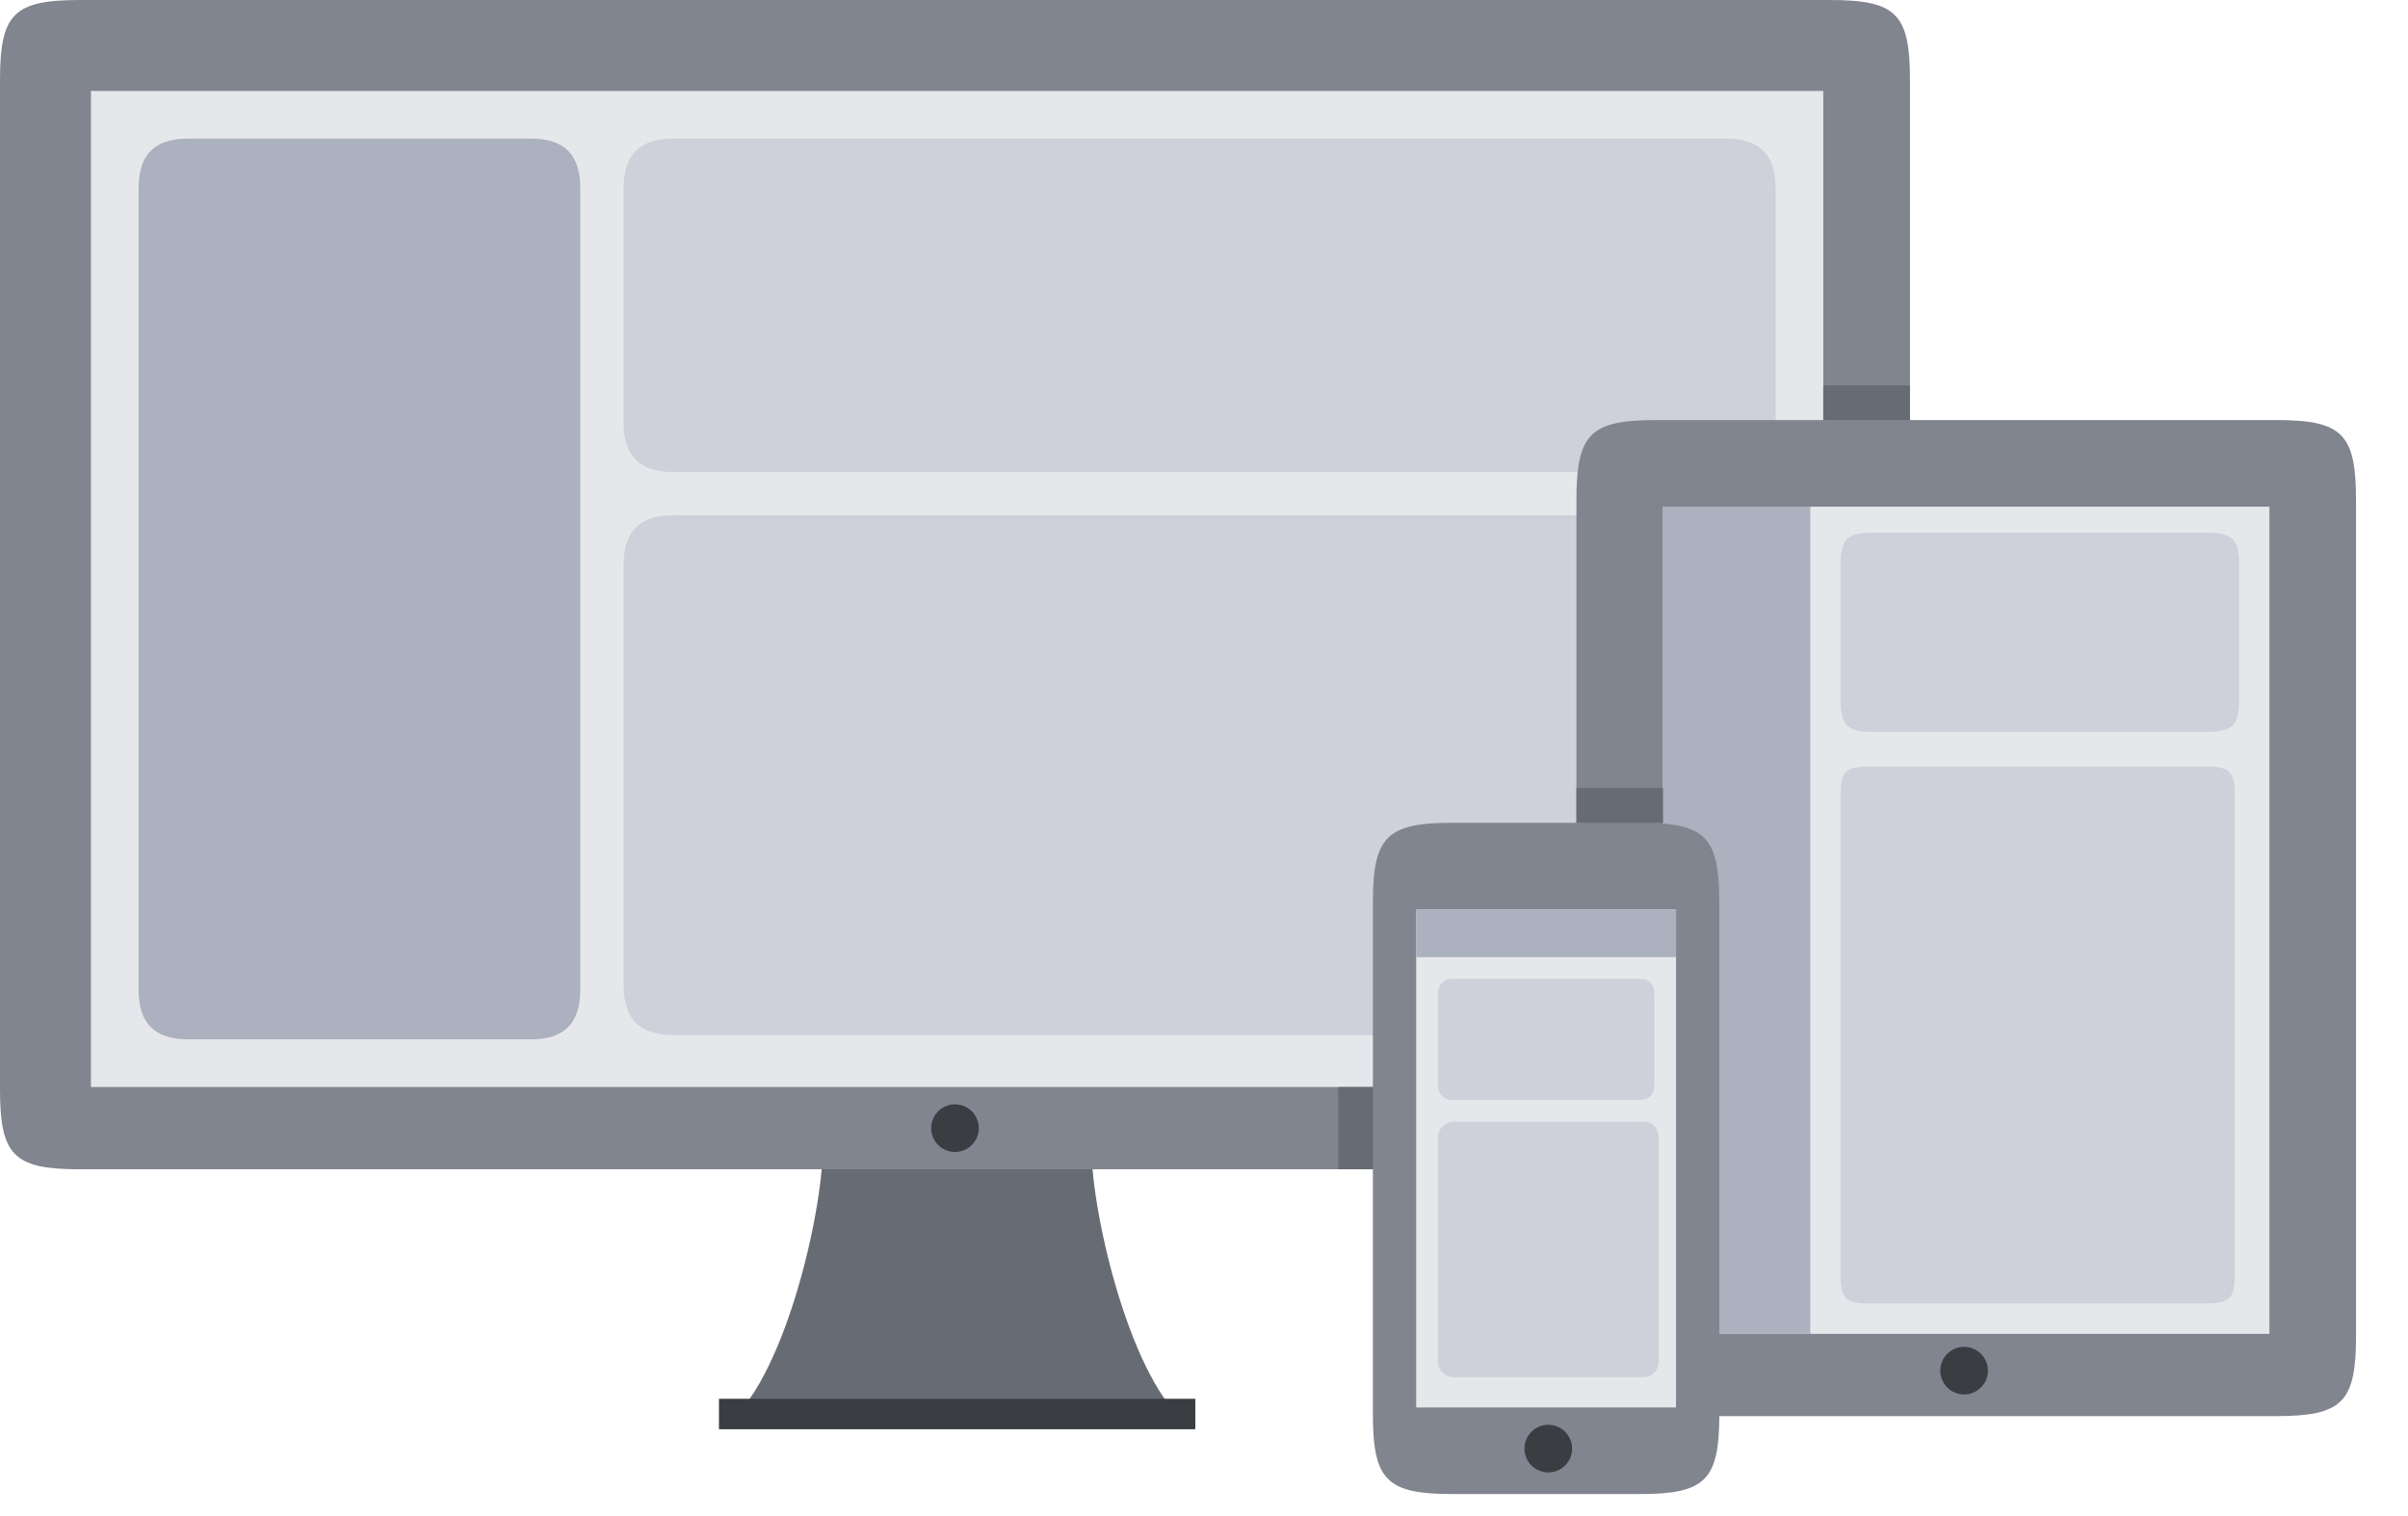
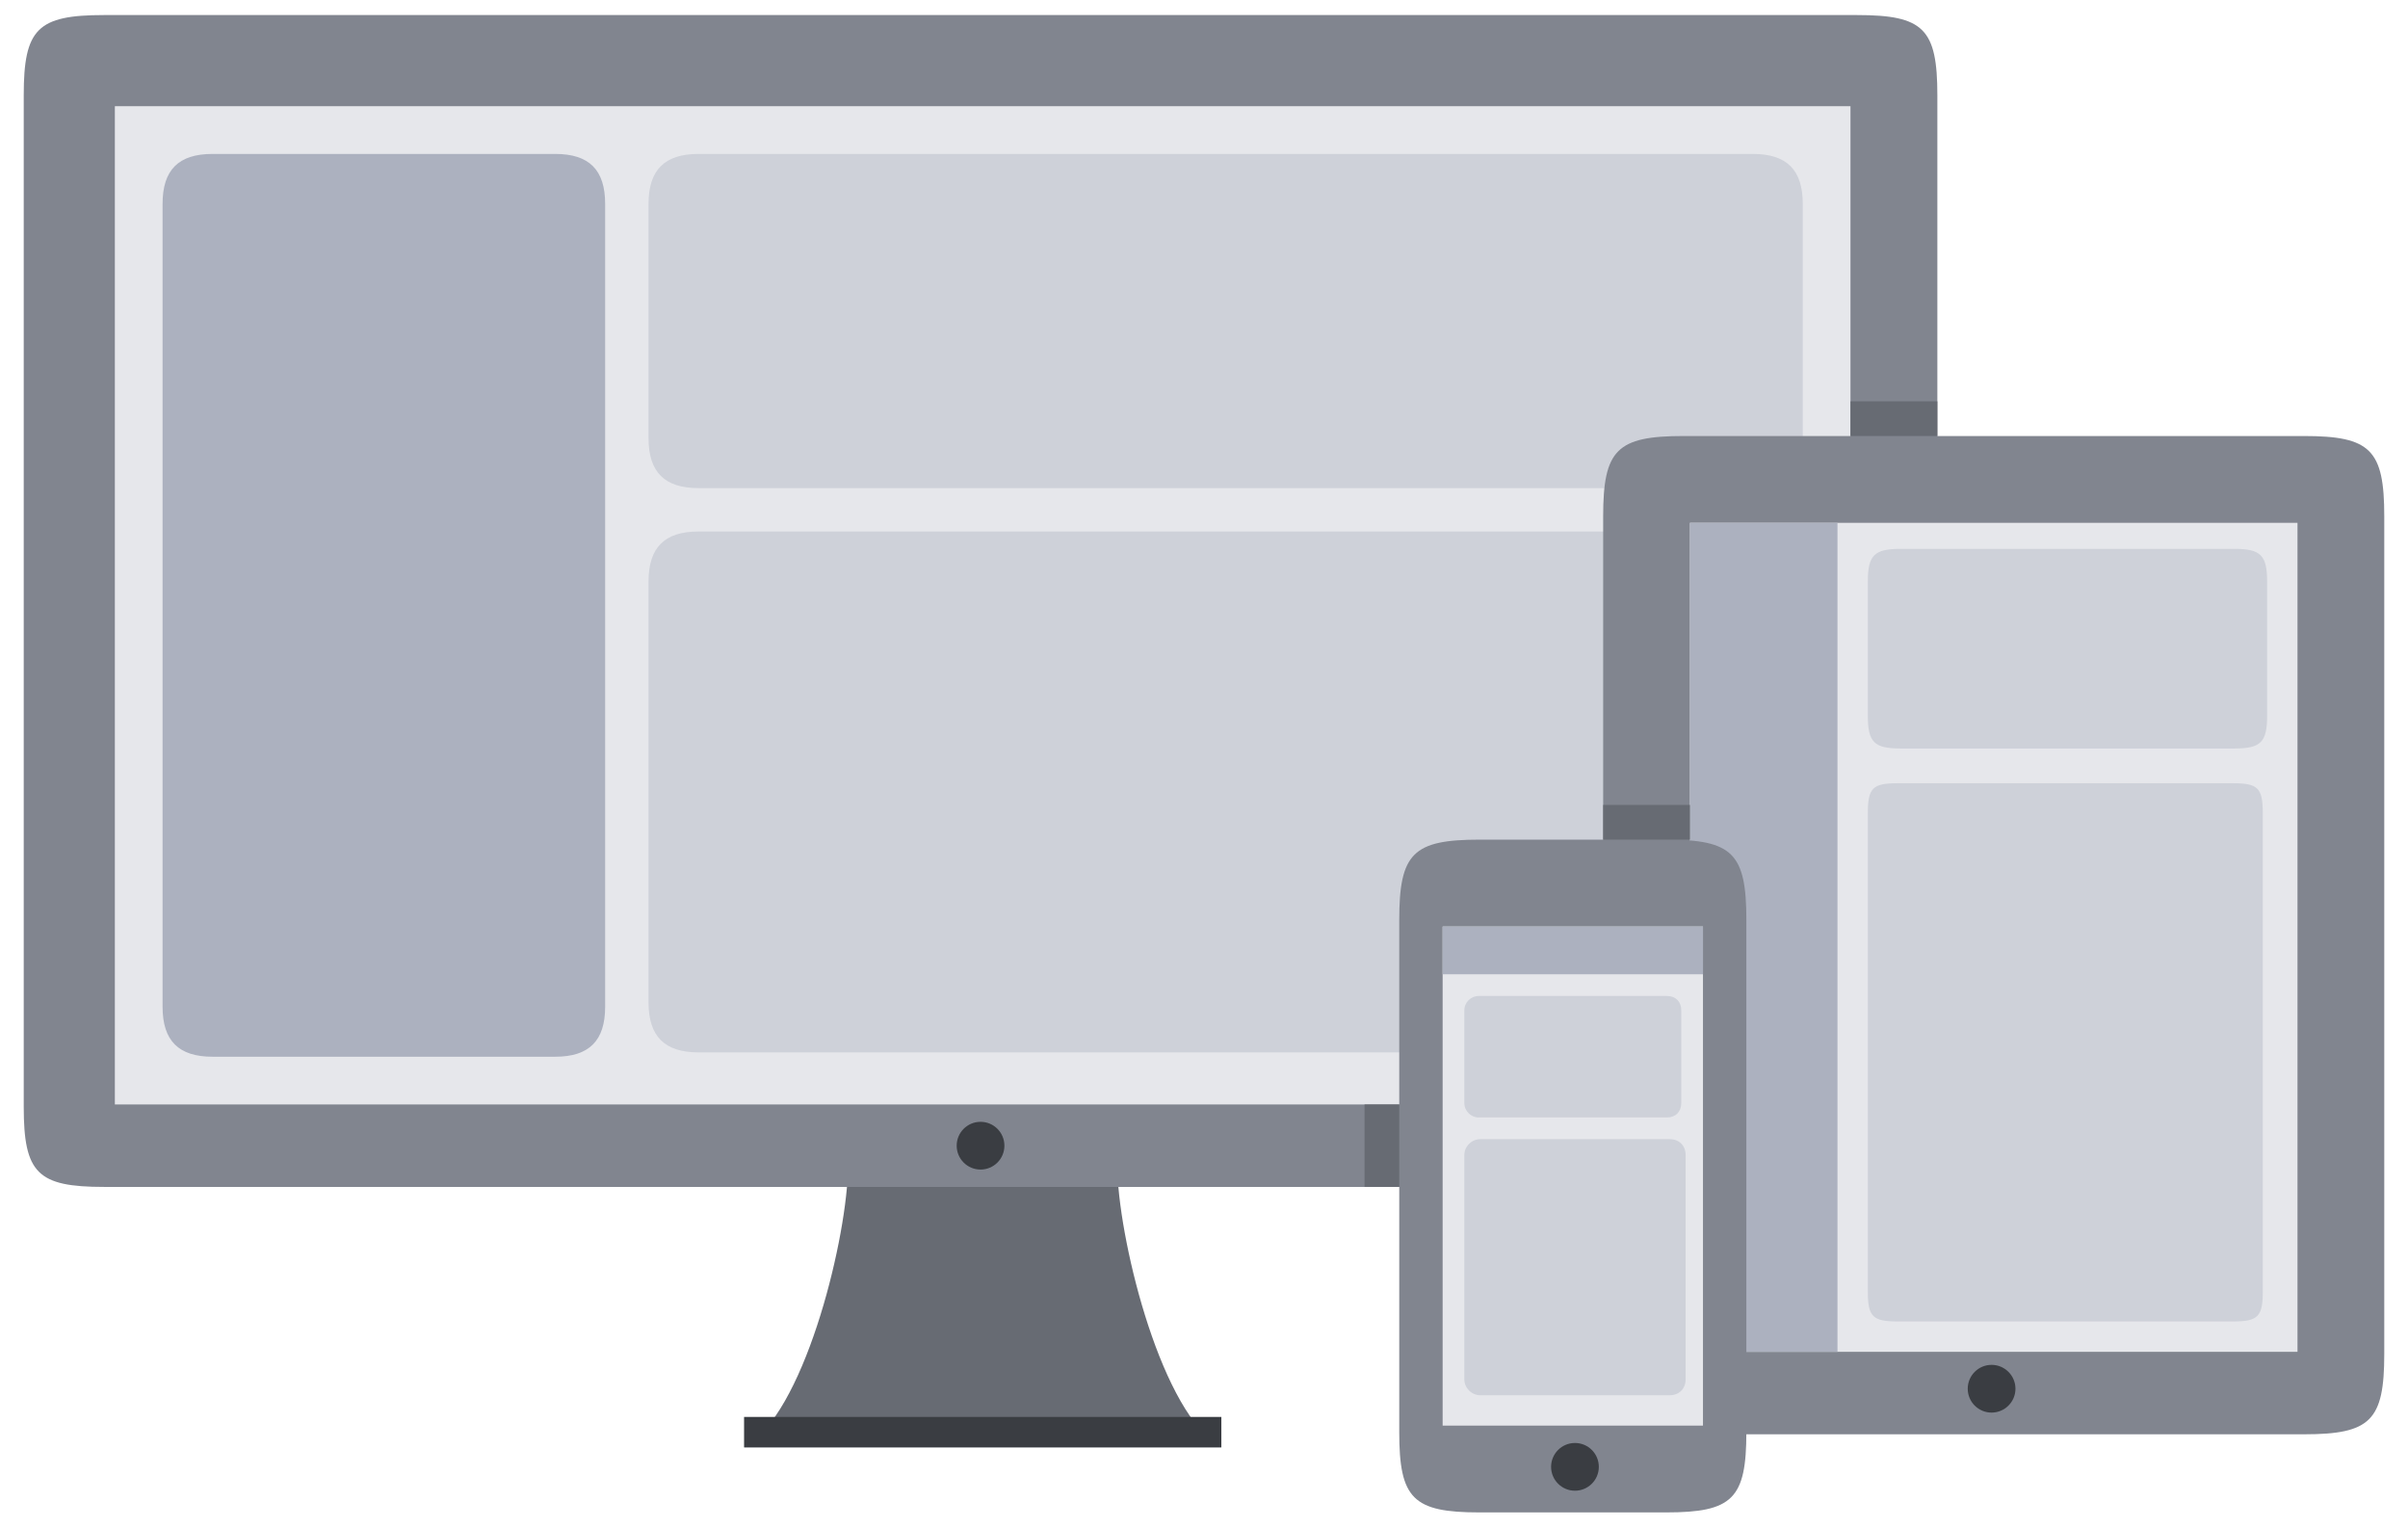
- <svg xmlns="http://www.w3.org/2000/svg" version="1.1" id="Layer_1" x="0px" y="0px" width="278.021px" height="175.01px" viewBox="0 0 278.021 175.01" enable-background="new 0 0 278.021 175.01" xml:space="preserve">
-   <path fill="#676B73" d="M83.01,165.01h55c-6.81-3.76-11.63-23.05-11.97-31.561c-0.3-7.64,3.101-14.069,8.319-17.439H86.65  c5.229,3.37,8.63,9.8,8.32,17.439C94.63,141.96,89.82,161.25,83.01,165.01z" />
-   <rect x="83.01" y="161.51" fill="#3A3D42" width="55" height="3.5" />
-   <path fill="#81858F" d="M0,9.25C0,1.58,1.58,0,9.25,0h202.01c7.681,0,9.261,1.58,9.261,9.25v116.51c0,7.671-1.58,9.25-9.261,9.25  H9.25c-7.67,0-9.25-1.579-9.25-9.25V9.25z" />
-   <rect x="10.5" y="10.5" fill="#E6E7EB" width="200.01" height="115.01" />
-   <circle fill="#3A3D42" cx="110.26" cy="130.26" r="2.75" />
-   <path fill="#ACB1BF" d="M16,21.75c0-3.91,1.84-5.75,5.75-5.75h39.5c3.91,0,5.75,1.84,5.75,5.75v92.51c0,3.9-1.84,5.75-5.75,5.75  h-39.5c-3.91,0-5.75-1.85-5.75-5.75V21.75z" />
-   <path fill="#CED1D9" d="M72,21.75C72,17.84,73.85,16,77.76,16h121.5c3.91,0,5.75,1.84,5.75,5.75v27c0,3.91-1.84,5.75-5.75,5.75  H77.76c-3.909,0-5.76-1.84-5.76-5.75V21.75z" />
-   <path fill="#CED1D9" d="M72,65.25c0-3.91,1.851-5.75,5.76-5.75h121.5c3.91,0,5.75,1.84,5.75,5.75v48.51c0,3.9-1.84,5.75-5.75,5.75  H77.76c-3.909,0-5.76-1.85-5.76-5.75V65.25z" />
-   <path fill="#81858F" d="M182.01,57.75c0-7.67,1.58-9.25,9.25-9.25h71.511c7.67,0,9.25,1.58,9.25,9.25v96.51  c0,7.671-1.58,9.25-9.25,9.25H191.26c-7.67,0-9.25-1.579-9.25-9.25V57.75L182.01,57.75z" />
-   <rect x="192.01" y="58.5" fill="#E6E7EB" width="70.011" height="95.51" />
-   <path fill="#3A3D42" d="M224.02,158.26c0-1.52,1.229-2.75,2.75-2.75c1.51,0,2.75,1.23,2.75,2.75c0,1.521-1.24,2.75-2.75,2.75  C225.25,161.01,224.02,159.778,224.02,158.26z" />
-   <polygon fill="#ACB1BF" points="192.01,58.5 209.01,58.5 209.01,153.84 209.01,154.01 192.01,154.01 192.01,153.84 " />
-   <path fill="#CED1D9" d="M212.51,65.25c0-3.01,0.74-3.75,3.761-3.75h38.5c3.01,0,3.75,0.74,3.75,3.75v15.5  c0,3.02-0.74,3.75-3.75,3.75h-38.5c-3.021,0-3.761-0.73-3.761-3.75V65.25z" />
-   <path fill="#CED1D9" d="M212.51,91.92c0-2.86,0.562-3.42,3.421-3.42h38.67c2.859,0,3.42,0.56,3.42,3.42v55.17  c0,2.859-0.561,3.42-3.42,3.42h-38.67c-2.859,0-3.421-0.561-3.421-3.42V91.92z" />
-   <path fill="#81858F" d="M158.51,104.26c0-7.68,1.58-9.26,9.25-9.26h21.5c7.671,0,9.25,1.58,9.25,9.26v59  c0,7.671-1.579,9.25-9.25,9.25h-21.5c-7.67,0-9.25-1.579-9.25-9.25V104.26z" />
-   <circle fill="#3A3D42" cx="178.76" cy="167.26" r="2.75" />
-   <rect x="163.51" y="105.01" fill="#E6E7EB" width="30" height="57.5" />
-   <path fill="#CED1D9" d="M166.01,114.67c0-0.92,0.75-1.66,1.671-1.66h21.67c1.01,0,1.659,0.65,1.659,1.66v10.67  c0,1.011-0.649,1.67-1.659,1.67h-21.67c-0.921,0-1.671-0.75-1.671-1.67V114.67z" />
-   <path fill="#CED1D9" d="M166.01,131.34c0-0.989,0.841-1.83,1.83-1.83h21.841c1.09,0,1.829,0.74,1.829,1.83v25.841  c0,1.079-0.739,1.829-1.829,1.829H167.84c-0.989,0-1.83-0.84-1.83-1.829V131.34z" />
-   <polygon fill="#ACB1BF" points="163.51,105.01 193.35,105.01 193.51,105.01 193.51,110.17 193.51,110.51 163.51,110.51   163.51,110.17 " />
-   <rect x="182.01" y="91" fill="#676B73" width="10" height="4" />
-   <rect x="210.51" y="44.5" fill="#676B73" width="10.011" height="4" />
-   <rect x="154.51" y="125.51" fill="#676B73" width="4" height="9.5" />
+ <svg xmlns="http://www.w3.org/2000/svg" width="725.9" height="460.352" viewBox="0 0 725.9 460.352">
+   <path fill="#676B73" d="M224.303 436.193h143.878c-17.814-9.834-30.423-60.295-31.313-82.562-.784-19.984 8.11-36.805 21.764-45.619h-124.804c13.681 8.814 22.575 25.635 21.766 45.619-.892 22.265-13.474 72.727-31.291 82.562z" />
+   <path fill="#3A3D42" d="M224.303 427.037h143.878v9.156h-143.878v-9.156z" />
+   <path fill="#81858F" d="M7.155 28.735c0-20.064 4.134-24.197 24.197-24.197h528.446c20.094 0 24.225 4.133 24.225 24.197v304.782c0 20.068-4.131 24.2-24.225 24.2l-528.446-.002c-20.064 0-24.197-4.13-24.197-24.2v-304.78z" />
+   <path fill="#E6E7EB" d="M34.624 32.005h523.213v300.859h-523.213v-300.859z" />
+   <circle fill="#3A3D42" cx="295.588" cy="345.289" r="7.194" />
+   <path fill="#ACB1BF" d="M49.01 61.434c0-10.229 4.813-15.042 15.042-15.042h103.329c10.229 0 15.042 4.813 15.042 15.042v241.999c0 10.205-4.812 15.044-15.042 15.044h-103.329c-10.228 0-15.042-4.839-15.042-15.044v-241.999z" />
+   <path fill="#CED1D9" d="M195.503 61.434c0-10.229 4.84-15.042 15.067-15.042h317.837c10.229 0 15.041 4.813 15.041 15.043v70.63c0 10.229-4.812 15.042-15.041 15.042h-317.837c-10.227 0-15.067-4.812-15.067-15.042v-70.631zm0 113.795c0-10.229 4.84-15.042 15.067-15.042h317.837c10.229 0 15.041 4.813 15.041 15.042v126.898c0 10.203-4.812 15.042-15.041 15.042h-317.837c-10.227 0-15.067-4.839-15.067-15.042v-126.898z" />
+   <path fill="#81858F" d="M483.282 155.608c0-20.064 4.133-24.198 24.199-24.198h187.066c20.064 0 24.197 4.133 24.197 24.198v252.464c0 20.066-4.133 24.198-24.197 24.198h-187.066c-20.064 0-24.199-4.13-24.199-24.198v-252.464z" />
+   <path fill="#E6E7EB" d="M509.44 157.57h183.146v249.847h-183.146v-249.847z" />
+   <path fill="#3A3D42" d="M593.181 418.536c0-3.976 3.215-7.193 7.193-7.193 3.947 0 7.193 3.218 7.193 7.193 0 3.979-3.246 7.193-7.193 7.193-3.978 0-7.193-3.221-7.193-7.193z" />
+   <path fill="#ACB1BF" d="M509.44 157.57h44.473v249.847h-44.473v-249.847z" />
+   <path fill="#CED1D9" d="M563.067 175.229c0-7.873 1.938-9.81 9.838-9.81h100.713c7.873 0 9.811 1.937 9.811 9.81v40.547c0 7.9-1.938 9.809-9.811 9.809h-100.711c-7.902 0-9.84-1.91-9.84-9.809v-40.547zm0 69.766c0-7.482 1.469-8.945 8.951-8.945h101.156c7.48 0 8.949 1.463 8.949 8.945v144.322c0 7.479-1.469 8.945-8.949 8.945h-101.157c-7.48 0-8.951-1.467-8.951-8.945v-144.322h.001z" />
+   <path fill="#81858F" d="M421.808 277.274c0-20.09 4.133-24.222 24.197-24.222h56.242c20.066 0 24.199 4.132 24.199 24.222v154.34c0 20.069-4.131 24.199-24.199 24.199h-56.242c-20.064 0-24.197-4.13-24.197-24.199v-154.34z" />
+   <circle fill="#3A3D42" cx="474.778" cy="442.079" r="7.194" />
+   <path fill="#E6E7EB" d="M434.888 279.237h78.48v150.417h-78.48v-150.417z" />
+   <path fill="#CED1D9" d="M441.427 304.508c0-2.407 1.961-4.344 4.371-4.344h56.688c2.641 0 4.34 1.702 4.34 4.344v27.911c0 2.644-1.699 4.369-4.34 4.369h-56.688c-2.41 0-4.371-1.963-4.371-4.369v-27.911zm0 43.606c0-2.589 2.199-4.787 4.789-4.787h57.133c2.85 0 4.787 1.937 4.787 4.787v67.598c0 2.824-1.938 4.785-4.787 4.785h-57.133c-2.59 0-4.789-2.194-4.789-4.785v-67.598z" />
+   <path fill="#ACB1BF" d="M434.888 279.237h78.479v14.387h-78.479v-14.387z" />
+   <path fill="#676B73" d="M483.282 242.589h26.158v10.465h-26.158v-10.465zm74.553-121.641h26.188v10.462h-26.188v-10.462zm-146.492 211.916h10.465v24.85h-10.465v-24.85z" />
</svg>
